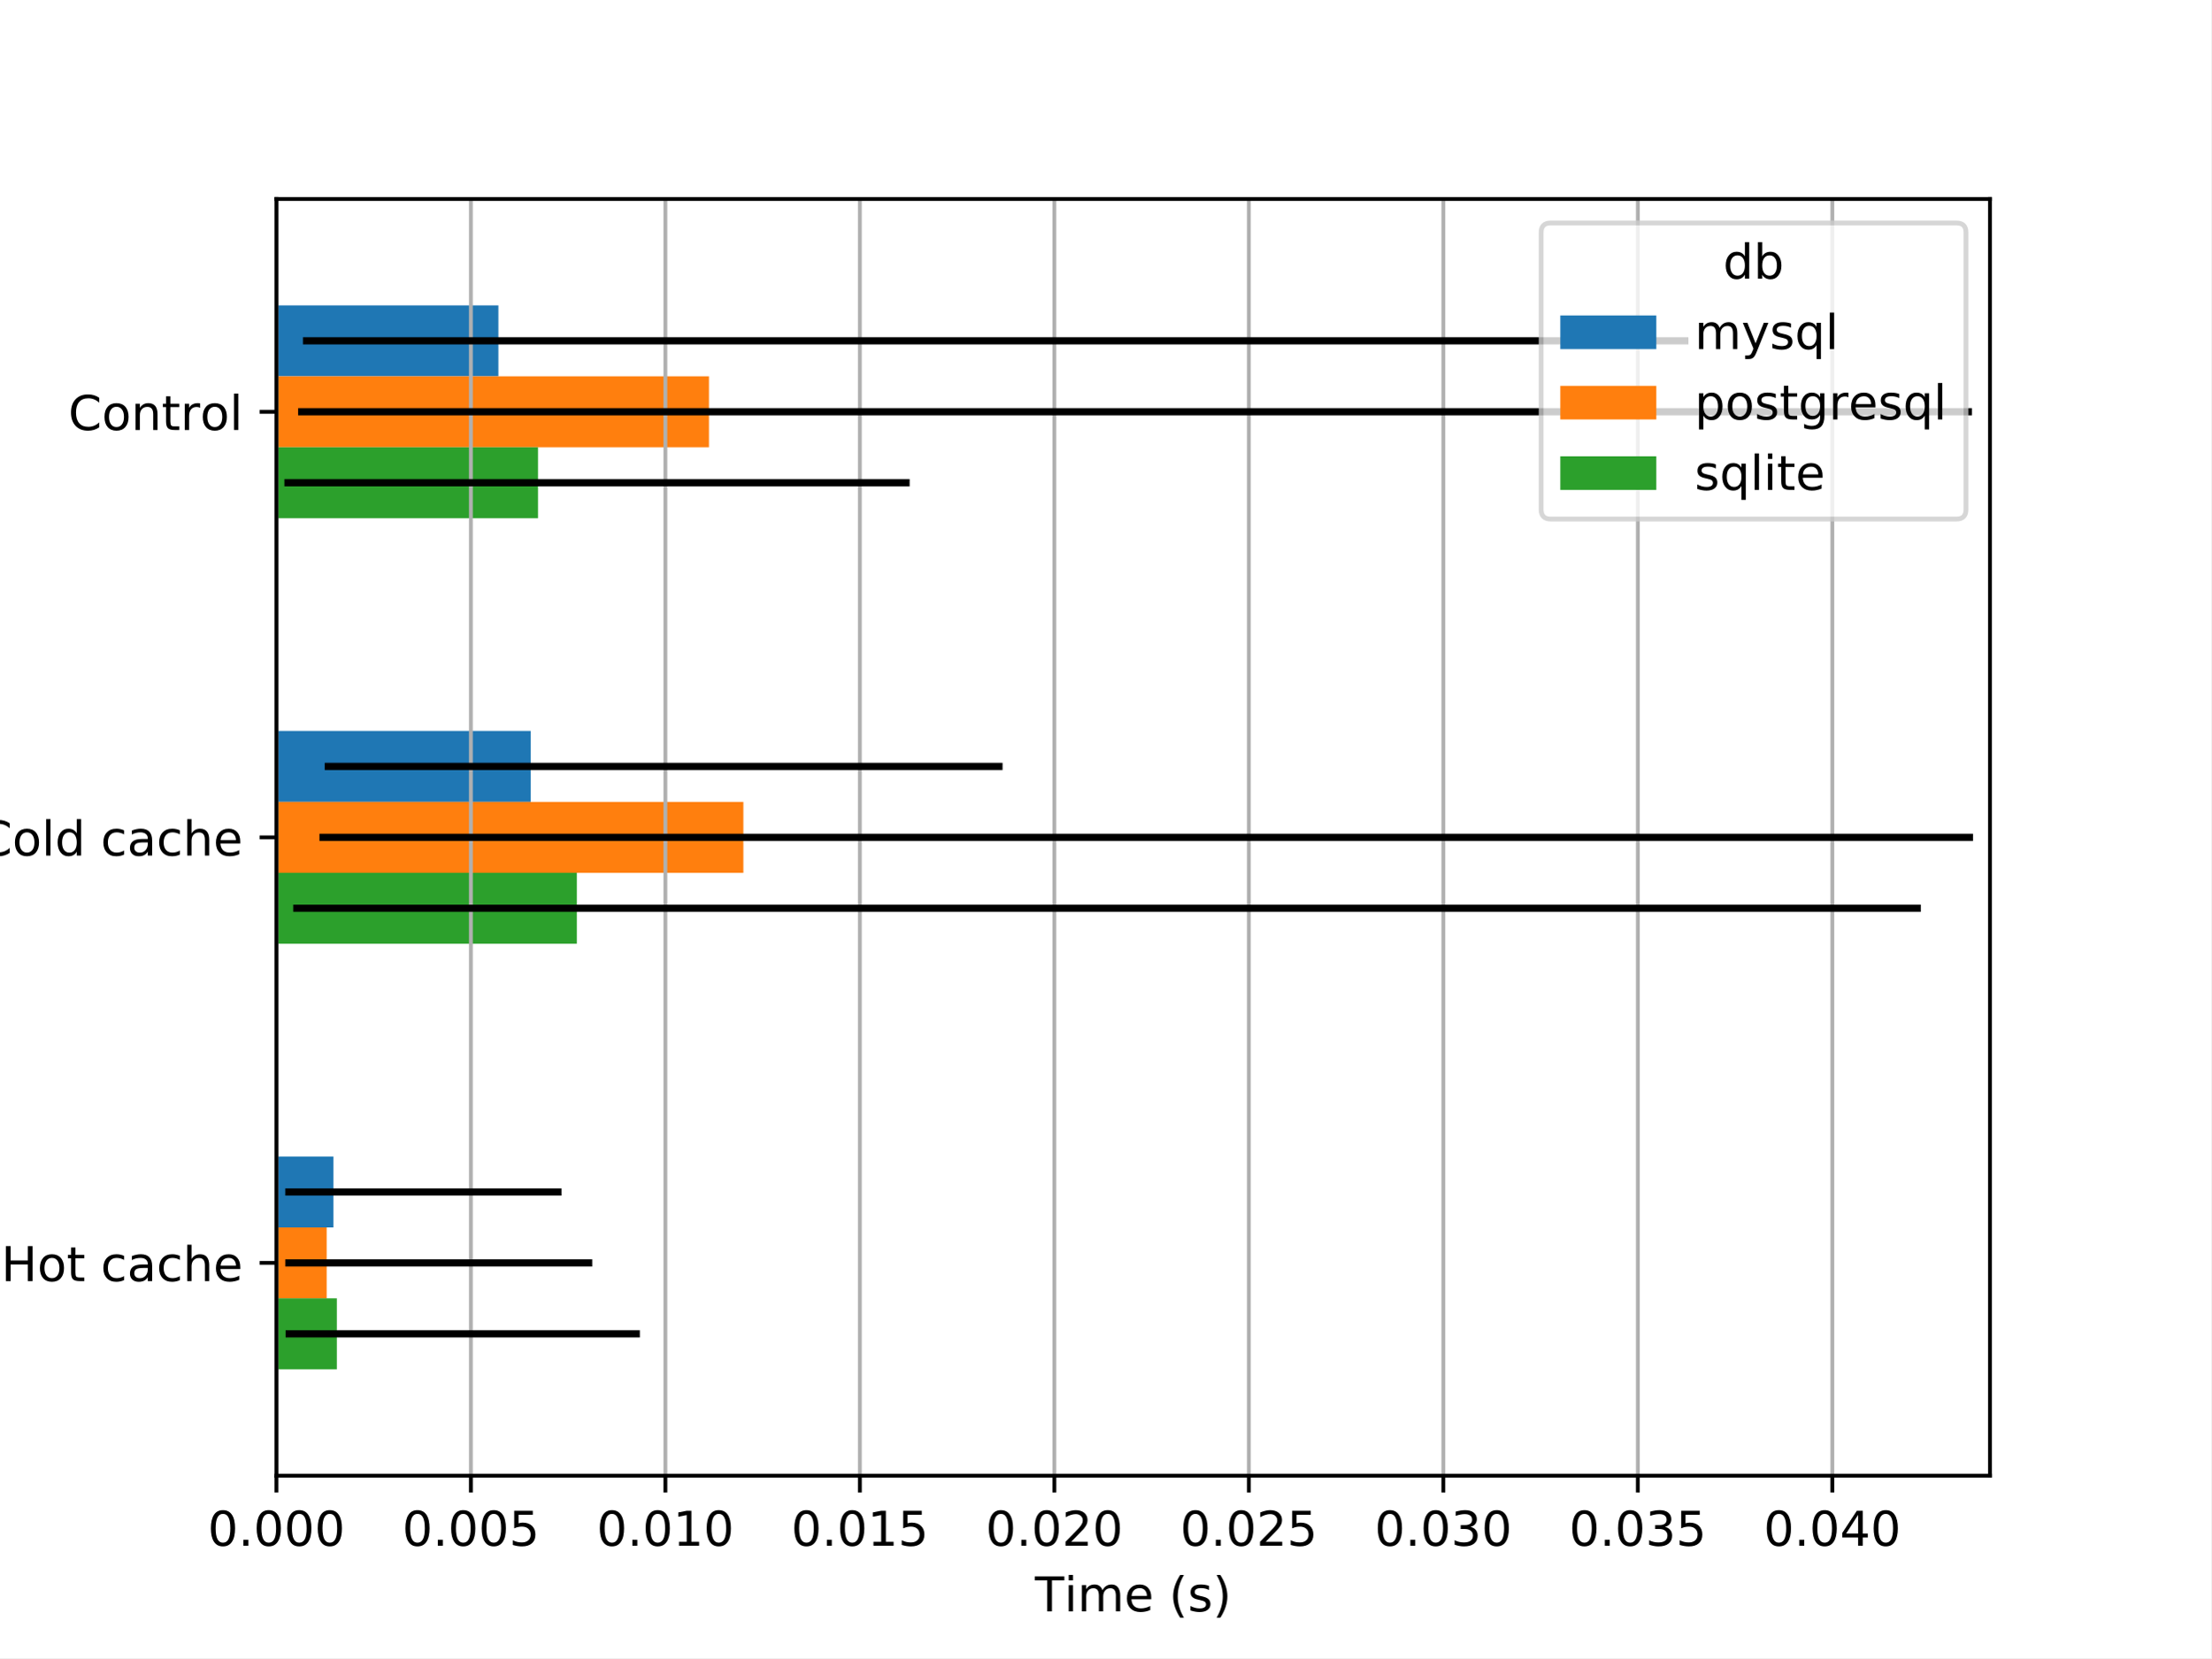
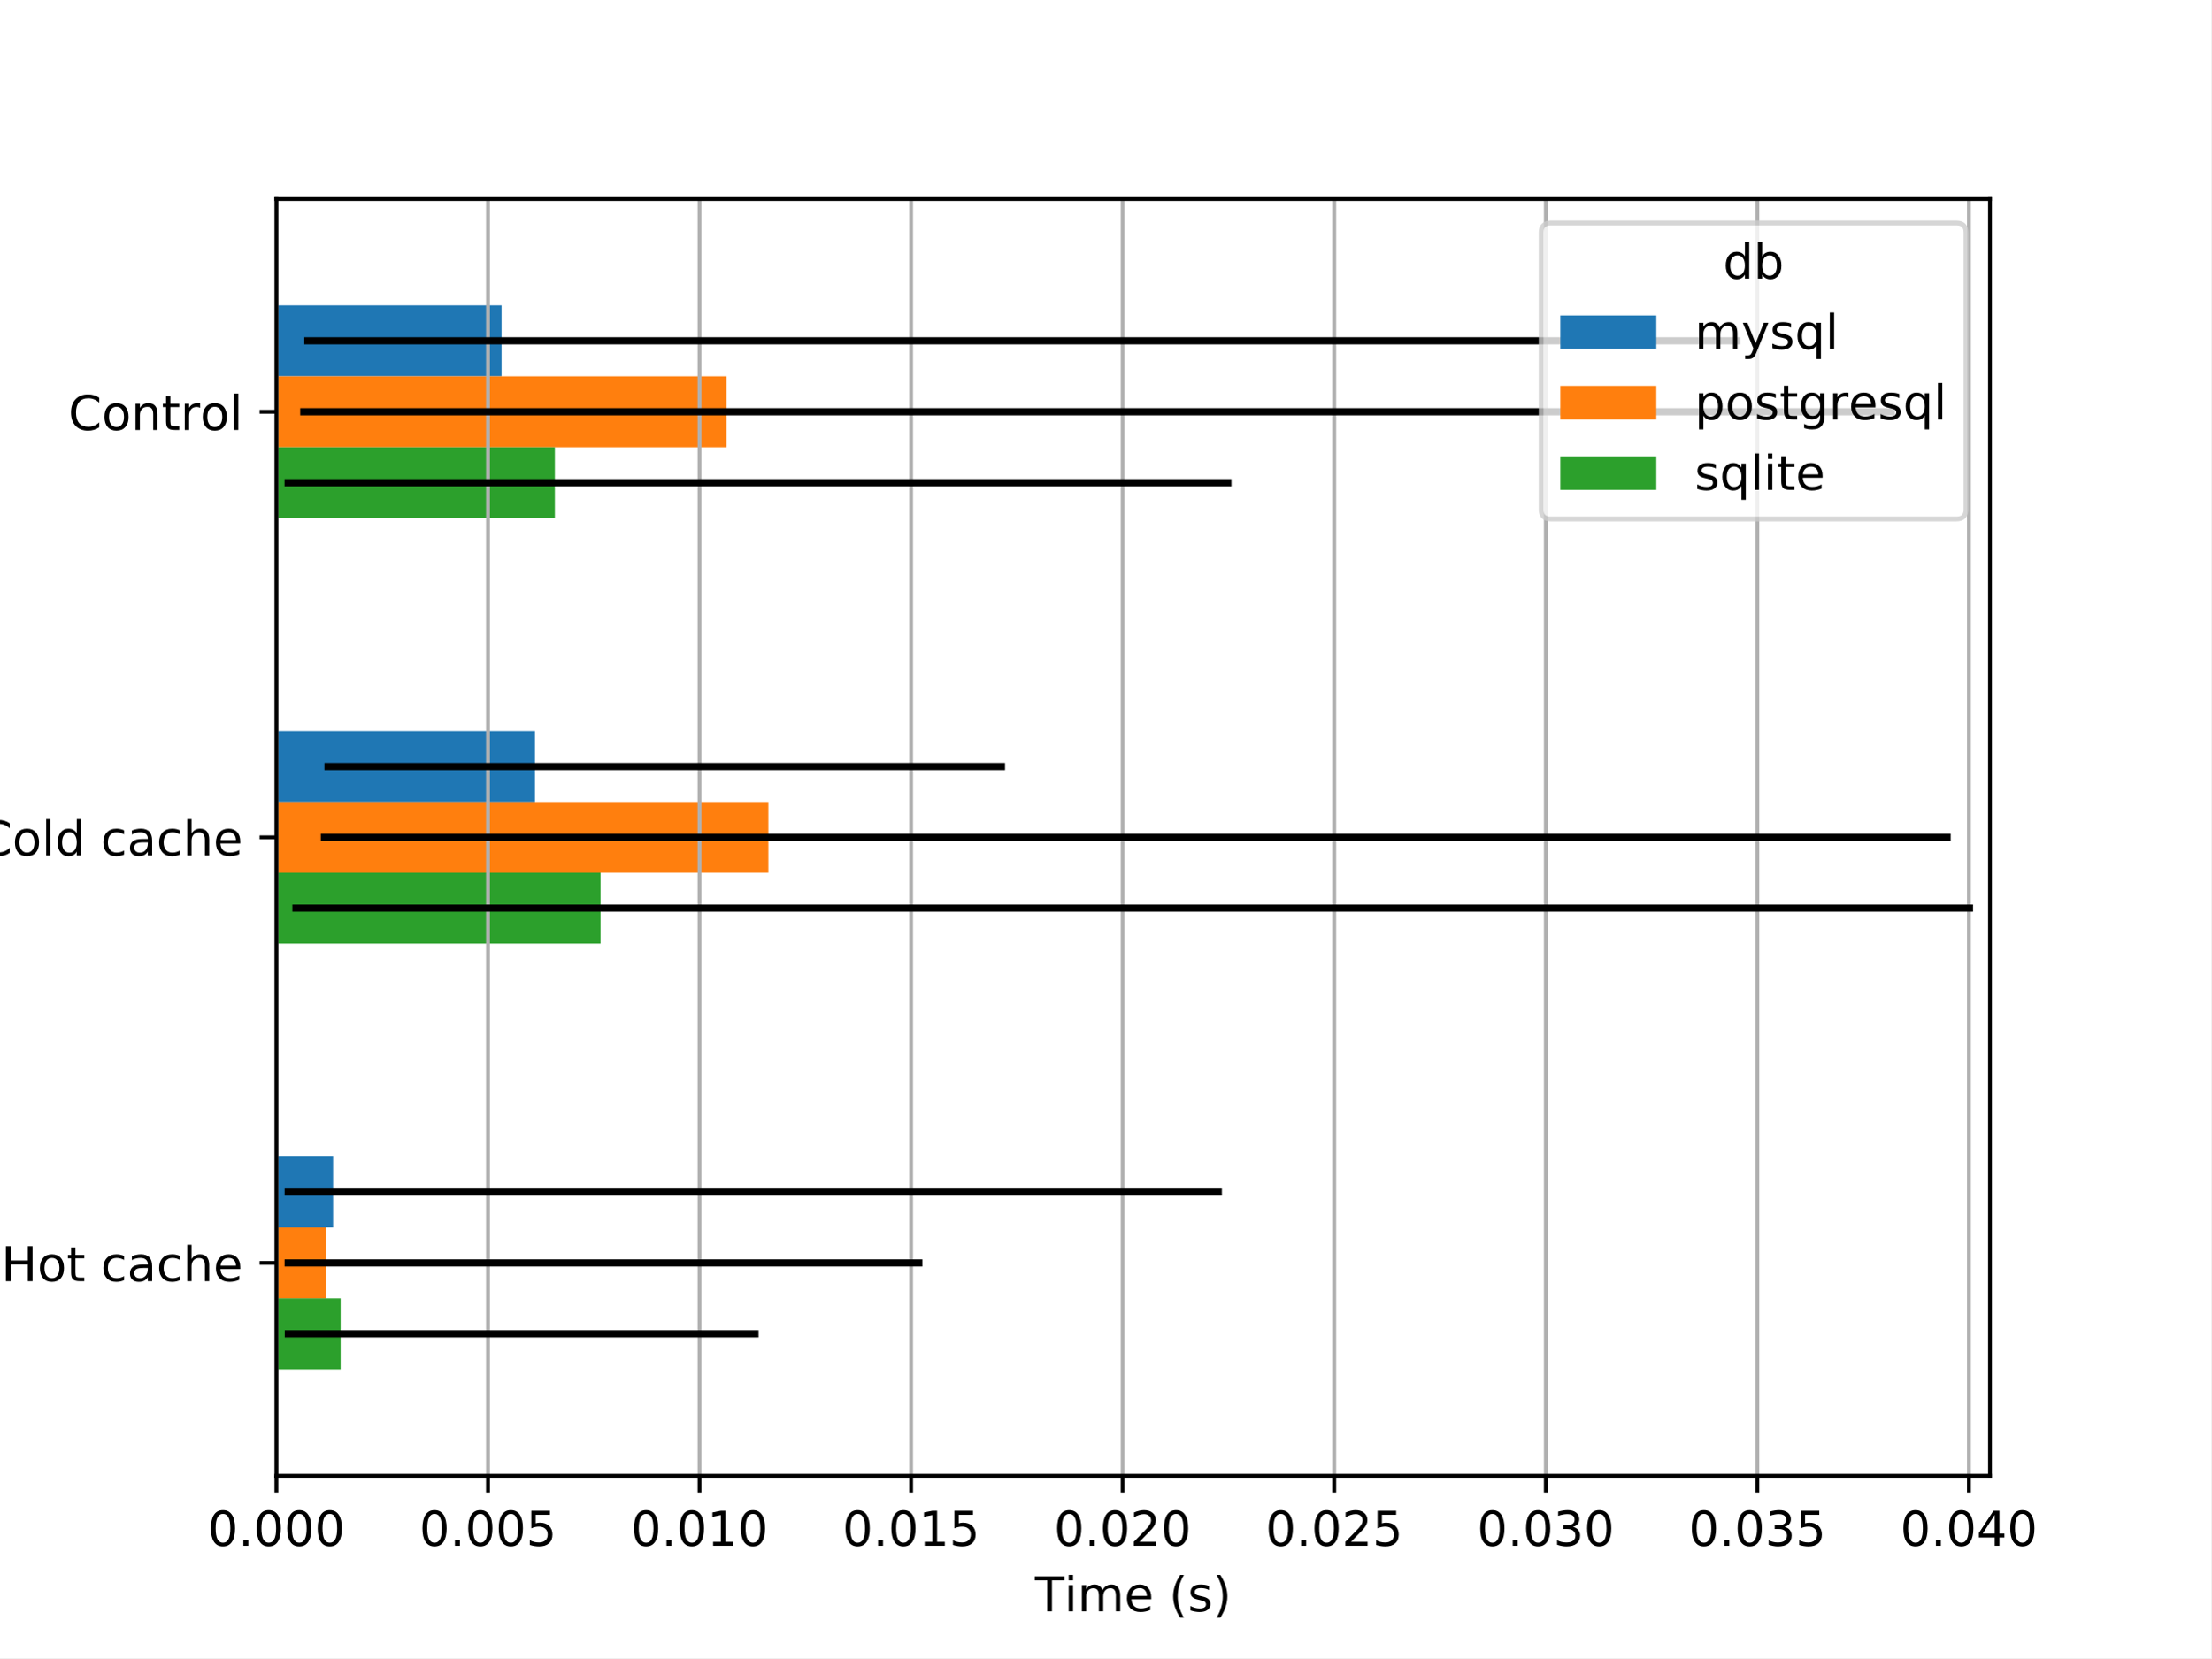
<svg xmlns="http://www.w3.org/2000/svg" xmlns:xlink="http://www.w3.org/1999/xlink" height="345.6pt" version="1.1" viewBox="0 0 460.8 345.6" width="460.8pt">
  <defs>
    <style type="text/css">
*{stroke-linecap:butt;stroke-linejoin:round;}
  </style>
  </defs>
  <g id="figure_1">
    <g id="patch_1">
      <path d="M 0 345.6  L 460.8 345.6  L 460.8 0  L 0 0  z " style="fill:#ffffff;" />
    </g>
    <g id="axes_1">
      <g id="patch_2">
        <path d="M 57.6 307.584  L 414.72 307.584  L 414.72 41.472  L 57.6 41.472  z " style="fill:#ffffff;" />
      </g>
      <g id="patch_3">
-         <path clip-path="url(#p2be411610b)" d="M 57.6 63.648  L 103.868 63.648  L 103.868 78.432  L 57.6 78.432  z " style="fill:#1f77b4;" />
+         <path clip-path="url(#p8dab60ffc7)" d="M 57.6 63.648  L 104.53 63.648  L 104.53 78.432  L 57.6 78.432  z " style="fill:#1f77b4;" />
      </g>
      <g id="patch_4">
-         <path clip-path="url(#p2be411610b)" d="M 57.6 152.352  L 110.593 152.352  L 110.593 167.136  L 57.6 167.136  z " style="fill:#1f77b4;" />
+         <path clip-path="url(#p8dab60ffc7)" d="M 57.6 152.352  L 111.476 152.352  L 111.476 167.136  L 57.6 167.136  z " style="fill:#1f77b4;" />
      </g>
      <g id="patch_5">
-         <path clip-path="url(#p2be411610b)" d="M 57.6 241.056  L 69.474 241.056  L 69.474 255.84  L 57.6 255.84  z " style="fill:#1f77b4;" />
+         <path clip-path="url(#p8dab60ffc7)" d="M 57.6 241.056  L 69.421 241.056  L 69.421 255.84  L 57.6 255.84  z " style="fill:#1f77b4;" />
      </g>
      <g id="patch_6">
-         <path clip-path="url(#p2be411610b)" d="M 57.6 78.432  L 147.75 78.432  L 147.75 93.216  L 57.6 93.216  z " style="fill:#ff7f0e;" />
+         <path clip-path="url(#p8dab60ffc7)" d="M 57.6 78.432  L 151.392 78.432  L 151.392 93.216  L 57.6 93.216  z " style="fill:#ff7f0e;" />
      </g>
      <g id="patch_7">
-         <path clip-path="url(#p2be411610b)" d="M 57.6 167.136  L 154.92 167.136  L 154.92 181.92  L 57.6 181.92  z " style="fill:#ff7f0e;" />
+         <path clip-path="url(#p8dab60ffc7)" d="M 57.6 167.136  L 160.126 167.136  L 160.126 181.92  L 57.6 181.92  z " style="fill:#ff7f0e;" />
      </g>
      <g id="patch_8">
-         <path clip-path="url(#p2be411610b)" d="M 57.6 255.84  L 68.08 255.84  L 68.08 270.624  L 57.6 270.624  z " style="fill:#ff7f0e;" />
+         <path clip-path="url(#p8dab60ffc7)" d="M 57.6 255.84  L 67.997 255.84  L 67.997 270.624  L 57.6 270.624  z " style="fill:#ff7f0e;" />
      </g>
      <g id="patch_9">
-         <path clip-path="url(#p2be411610b)" d="M 57.6 93.216  L 112.125 93.216  L 112.125 108  L 57.6 108  z " style="fill:#2ca02c;" />
+         <path clip-path="url(#p8dab60ffc7)" d="M 57.6 93.216  L 115.635 93.216  L 115.635 108  L 57.6 108  z " style="fill:#2ca02c;" />
      </g>
      <g id="patch_10">
-         <path clip-path="url(#p2be411610b)" d="M 57.6 181.92  L 120.217 181.92  L 120.217 196.704  L 57.6 196.704  z " style="fill:#2ca02c;" />
+         <path clip-path="url(#p8dab60ffc7)" d="M 57.6 181.92  L 125.148 181.92  L 125.148 196.704  L 57.6 196.704  z " style="fill:#2ca02c;" />
      </g>
      <g id="patch_11">
-         <path clip-path="url(#p2be411610b)" d="M 57.6 270.624  L 70.195 270.624  L 70.195 285.408  L 57.6 285.408  z " style="fill:#2ca02c;" />
+         <path clip-path="url(#p8dab60ffc7)" d="M 57.6 270.624  L 70.989 270.624  L 70.989 285.408  L 57.6 285.408  z " style="fill:#2ca02c;" />
      </g>
      <g id="matplotlib.axis_1">
        <g id="xtick_1">
          <g id="line2d_1">
-             <path clip-path="url(#p2be411610b)" d="M 57.6 307.584  L 57.6 41.472  " style="fill:none;stroke:#b0b0b0;stroke-linecap:square;stroke-width:0.8;" />
+             <path clip-path="url(#p8dab60ffc7)" d="M 57.6 307.584  L 57.6 41.472  " style="fill:none;stroke:#b0b0b0;stroke-linecap:square;stroke-width:0.8;" />
          </g>
          <g id="line2d_2">
            <defs>
-               <path d="M 0 0  L 0 3.5  " id="m59599e50f7" style="stroke:#000000;stroke-width:0.8;" />
-             </defs>
-             <g>
-               <use style="stroke:#000000;stroke-width:0.8;" x="57.6" xlink:href="#m59599e50f7" y="307.584" />
+               <path d="M 0 0  L 0 3.5  " id="m69da49e5b3" style="stroke:#000000;stroke-width:0.8;" />
+             </defs>
+             <g>
+               <use style="stroke:#000000;stroke-width:0.8;" x="57.6" xlink:href="#m69da49e5b3" y="307.584" />
            </g>
          </g>
          <g id="text_1">
            <defs>
              <path d="M 31.781 66.406  Q 24.172 66.406 20.328 58.906  Q 16.5 51.422 16.5 36.375  Q 16.5 21.391 20.328 13.891  Q 24.172 6.391 31.781 6.391  Q 39.453 6.391 43.281 13.891  Q 47.125 21.391 47.125 36.375  Q 47.125 51.422 43.281 58.906  Q 39.453 66.406 31.781 66.406  z M 31.781 74.219  Q 44.047 74.219 50.516 64.516  Q 56.984 54.828 56.984 36.375  Q 56.984 17.969 50.516 8.266  Q 44.047 -1.422 31.781 -1.422  Q 19.531 -1.422 13.062 8.266  Q 6.594 17.969 6.594 36.375  Q 6.594 54.828 13.062 64.516  Q 19.531 74.219 31.781 74.219  z " id="DejaVuSans-30" />
              <path d="M 10.688 12.406  L 21 12.406  L 21 0  L 10.688 0  z " id="DejaVuSans-2e" />
            </defs>
            <g transform="translate(43.28594 322.1824)scale(0.1 -0.1)">
              <use xlink:href="#DejaVuSans-30" />
              <use x="63.623" xlink:href="#DejaVuSans-2e" />
              <use x="95.41" xlink:href="#DejaVuSans-30" />
              <use x="159.033" xlink:href="#DejaVuSans-30" />
              <use x="222.656" xlink:href="#DejaVuSans-30" />
            </g>
          </g>
        </g>
        <g id="xtick_2">
          <g id="line2d_3">
-             <path clip-path="url(#p2be411610b)" d="M 98.133 307.584  L 98.133 41.472  " style="fill:none;stroke:#b0b0b0;stroke-linecap:square;stroke-width:0.8;" />
+             <path clip-path="url(#p8dab60ffc7)" d="M 101.692 307.584  L 101.692 41.472  " style="fill:none;stroke:#b0b0b0;stroke-linecap:square;stroke-width:0.8;" />
          </g>
          <g id="line2d_4">
            <g>
-               <use style="stroke:#000000;stroke-width:0.8;" x="98.133" xlink:href="#m59599e50f7" y="307.584" />
+               <use style="stroke:#000000;stroke-width:0.8;" x="101.692" xlink:href="#m69da49e5b3" y="307.584" />
            </g>
          </g>
          <g id="text_2">
            <defs>
              <path d="M 10.797 72.906  L 49.516 72.906  L 49.516 64.594  L 19.828 64.594  L 19.828 46.734  Q 21.969 47.469 24.109 47.828  Q 26.266 48.188 28.422 48.188  Q 40.625 48.188 47.75 41.5  Q 54.891 34.812 54.891 23.391  Q 54.891 11.625 47.562 5.094  Q 40.234 -1.422 26.906 -1.422  Q 22.312 -1.422 17.547 -0.641  Q 12.797 0.141 7.719 1.703  L 7.719 11.625  Q 12.109 9.234 16.797 8.062  Q 21.484 6.891 26.703 6.891  Q 35.156 6.891 40.078 11.328  Q 45.016 15.766 45.016 23.391  Q 45.016 31 40.078 35.438  Q 35.156 39.891 26.703 39.891  Q 22.75 39.891 18.812 39.016  Q 14.891 38.141 10.797 36.281  z " id="DejaVuSans-35" />
            </defs>
-             <g transform="translate(83.81899 322.1824)scale(0.1 -0.1)">
+             <g transform="translate(87.37756 322.1824)scale(0.1 -0.1)">
              <use xlink:href="#DejaVuSans-30" />
              <use x="63.623" xlink:href="#DejaVuSans-2e" />
              <use x="95.41" xlink:href="#DejaVuSans-30" />
              <use x="159.033" xlink:href="#DejaVuSans-30" />
              <use x="222.656" xlink:href="#DejaVuSans-35" />
            </g>
          </g>
        </g>
        <g id="xtick_3">
          <g id="line2d_5">
-             <path clip-path="url(#p2be411610b)" d="M 138.666 307.584  L 138.666 41.472  " style="fill:none;stroke:#b0b0b0;stroke-linecap:square;stroke-width:0.8;" />
+             <path clip-path="url(#p8dab60ffc7)" d="M 145.783 307.584  L 145.783 41.472  " style="fill:none;stroke:#b0b0b0;stroke-linecap:square;stroke-width:0.8;" />
          </g>
          <g id="line2d_6">
            <g>
-               <use style="stroke:#000000;stroke-width:0.8;" x="138.666" xlink:href="#m59599e50f7" y="307.584" />
+               <use style="stroke:#000000;stroke-width:0.8;" x="145.783" xlink:href="#m69da49e5b3" y="307.584" />
            </g>
          </g>
          <g id="text_3">
            <defs>
              <path d="M 12.406 8.297  L 28.516 8.297  L 28.516 63.922  L 10.984 60.406  L 10.984 69.391  L 28.422 72.906  L 38.281 72.906  L 38.281 8.297  L 54.391 8.297  L 54.391 0  L 12.406 0  z " id="DejaVuSans-31" />
            </defs>
-             <g transform="translate(124.352 322.1824)scale(0.1 -0.1)">
+             <g transform="translate(131.4692 322.1824)scale(0.1 -0.1)">
              <use xlink:href="#DejaVuSans-30" />
              <use x="63.623" xlink:href="#DejaVuSans-2e" />
              <use x="95.41" xlink:href="#DejaVuSans-30" />
              <use x="159.033" xlink:href="#DejaVuSans-31" />
              <use x="222.656" xlink:href="#DejaVuSans-30" />
            </g>
          </g>
        </g>
        <g id="xtick_4">
          <g id="line2d_7">
-             <path clip-path="url(#p2be411610b)" d="M 179.199 307.584  L 179.199 41.472  " style="fill:none;stroke:#b0b0b0;stroke-linecap:square;stroke-width:0.8;" />
+             <path clip-path="url(#p8dab60ffc7)" d="M 189.875 307.584  L 189.875 41.472  " style="fill:none;stroke:#b0b0b0;stroke-linecap:square;stroke-width:0.8;" />
          </g>
          <g id="line2d_8">
            <g>
-               <use style="stroke:#000000;stroke-width:0.8;" x="179.199" xlink:href="#m59599e50f7" y="307.584" />
+               <use style="stroke:#000000;stroke-width:0.8;" x="189.875" xlink:href="#m69da49e5b3" y="307.584" />
            </g>
          </g>
          <g id="text_4">
-             <g transform="translate(164.8851 322.1824)scale(0.1 -0.1)">
+             <g transform="translate(175.5608 322.1824)scale(0.1 -0.1)">
              <use xlink:href="#DejaVuSans-30" />
              <use x="63.623" xlink:href="#DejaVuSans-2e" />
              <use x="95.41" xlink:href="#DejaVuSans-30" />
              <use x="159.033" xlink:href="#DejaVuSans-31" />
              <use x="222.656" xlink:href="#DejaVuSans-35" />
            </g>
          </g>
        </g>
        <g id="xtick_5">
          <g id="line2d_9">
-             <path clip-path="url(#p2be411610b)" d="M 219.732 307.584  L 219.732 41.472  " style="fill:none;stroke:#b0b0b0;stroke-linecap:square;stroke-width:0.8;" />
+             <path clip-path="url(#p8dab60ffc7)" d="M 233.967 307.584  L 233.967 41.472  " style="fill:none;stroke:#b0b0b0;stroke-linecap:square;stroke-width:0.8;" />
          </g>
          <g id="line2d_10">
            <g>
-               <use style="stroke:#000000;stroke-width:0.8;" x="219.732" xlink:href="#m59599e50f7" y="307.584" />
+               <use style="stroke:#000000;stroke-width:0.8;" x="233.967" xlink:href="#m69da49e5b3" y="307.584" />
            </g>
          </g>
          <g id="text_5">
            <defs>
              <path d="M 19.188 8.297  L 53.609 8.297  L 53.609 0  L 7.328 0  L 7.328 8.297  Q 12.938 14.109 22.625 23.891  Q 32.328 33.688 34.812 36.531  Q 39.547 41.844 41.422 45.531  Q 43.312 49.219 43.312 52.781  Q 43.312 58.594 39.234 62.25  Q 35.156 65.922 28.609 65.922  Q 23.969 65.922 18.812 64.312  Q 13.672 62.703 7.812 59.422  L 7.812 69.391  Q 13.766 71.781 18.938 73  Q 24.125 74.219 28.422 74.219  Q 39.75 74.219 46.484 68.547  Q 53.219 62.891 53.219 53.422  Q 53.219 48.922 51.531 44.891  Q 49.859 40.875 45.406 35.406  Q 44.188 33.984 37.641 27.219  Q 31.109 20.453 19.188 8.297  z " id="DejaVuSans-32" />
            </defs>
-             <g transform="translate(205.4181 322.1824)scale(0.1 -0.1)">
+             <g transform="translate(219.6524 322.1824)scale(0.1 -0.1)">
              <use xlink:href="#DejaVuSans-30" />
              <use x="63.623" xlink:href="#DejaVuSans-2e" />
              <use x="95.41" xlink:href="#DejaVuSans-30" />
              <use x="159.033" xlink:href="#DejaVuSans-32" />
              <use x="222.656" xlink:href="#DejaVuSans-30" />
            </g>
          </g>
        </g>
        <g id="xtick_6">
          <g id="line2d_11">
-             <path clip-path="url(#p2be411610b)" d="M 260.265 307.584  L 260.265 41.472  " style="fill:none;stroke:#b0b0b0;stroke-linecap:square;stroke-width:0.8;" />
+             <path clip-path="url(#p8dab60ffc7)" d="M 278.058 307.584  L 278.058 41.472  " style="fill:none;stroke:#b0b0b0;stroke-linecap:square;stroke-width:0.8;" />
          </g>
          <g id="line2d_12">
            <g>
-               <use style="stroke:#000000;stroke-width:0.8;" x="260.265" xlink:href="#m59599e50f7" y="307.584" />
+               <use style="stroke:#000000;stroke-width:0.8;" x="278.058" xlink:href="#m69da49e5b3" y="307.584" />
            </g>
          </g>
          <g id="text_6">
-             <g transform="translate(245.9512 322.1824)scale(0.1 -0.1)">
+             <g transform="translate(263.7441 322.1824)scale(0.1 -0.1)">
              <use xlink:href="#DejaVuSans-30" />
              <use x="63.623" xlink:href="#DejaVuSans-2e" />
              <use x="95.41" xlink:href="#DejaVuSans-30" />
              <use x="159.033" xlink:href="#DejaVuSans-32" />
              <use x="222.656" xlink:href="#DejaVuSans-35" />
            </g>
          </g>
        </g>
        <g id="xtick_7">
          <g id="line2d_13">
-             <path clip-path="url(#p2be411610b)" d="M 300.798 307.584  L 300.798 41.472  " style="fill:none;stroke:#b0b0b0;stroke-linecap:square;stroke-width:0.8;" />
+             <path clip-path="url(#p8dab60ffc7)" d="M 322.15 307.584  L 322.15 41.472  " style="fill:none;stroke:#b0b0b0;stroke-linecap:square;stroke-width:0.8;" />
          </g>
          <g id="line2d_14">
            <g>
-               <use style="stroke:#000000;stroke-width:0.8;" x="300.798" xlink:href="#m59599e50f7" y="307.584" />
+               <use style="stroke:#000000;stroke-width:0.8;" x="322.15" xlink:href="#m69da49e5b3" y="307.584" />
            </g>
          </g>
          <g id="text_7">
            <defs>
              <path d="M 40.578 39.312  Q 47.656 37.797 51.625 33  Q 55.609 28.219 55.609 21.188  Q 55.609 10.406 48.188 4.484  Q 40.766 -1.422 27.094 -1.422  Q 22.516 -1.422 17.656 -0.516  Q 12.797 0.391 7.625 2.203  L 7.625 11.719  Q 11.719 9.328 16.594 8.109  Q 21.484 6.891 26.812 6.891  Q 36.078 6.891 40.938 10.547  Q 45.797 14.203 45.797 21.188  Q 45.797 27.641 41.281 31.266  Q 36.766 34.906 28.719 34.906  L 20.219 34.906  L 20.219 43.016  L 29.109 43.016  Q 36.375 43.016 40.234 45.922  Q 44.094 48.828 44.094 54.297  Q 44.094 59.906 40.109 62.906  Q 36.141 65.922 28.719 65.922  Q 24.656 65.922 20.016 65.031  Q 15.375 64.156 9.812 62.312  L 9.812 71.094  Q 15.438 72.656 20.344 73.438  Q 25.25 74.219 29.594 74.219  Q 40.828 74.219 47.359 69.109  Q 53.906 64.016 53.906 55.328  Q 53.906 49.266 50.438 45.094  Q 46.969 40.922 40.578 39.312  z " id="DejaVuSans-33" />
            </defs>
-             <g transform="translate(286.4842 322.1824)scale(0.1 -0.1)">
+             <g transform="translate(307.8357 322.1824)scale(0.1 -0.1)">
              <use xlink:href="#DejaVuSans-30" />
              <use x="63.623" xlink:href="#DejaVuSans-2e" />
              <use x="95.41" xlink:href="#DejaVuSans-30" />
              <use x="159.033" xlink:href="#DejaVuSans-33" />
              <use x="222.656" xlink:href="#DejaVuSans-30" />
            </g>
          </g>
        </g>
        <g id="xtick_8">
          <g id="line2d_15">
-             <path clip-path="url(#p2be411610b)" d="M 341.331 307.584  L 341.331 41.472  " style="fill:none;stroke:#b0b0b0;stroke-linecap:square;stroke-width:0.8;" />
+             <path clip-path="url(#p8dab60ffc7)" d="M 366.241 307.584  L 366.241 41.472  " style="fill:none;stroke:#b0b0b0;stroke-linecap:square;stroke-width:0.8;" />
          </g>
          <g id="line2d_16">
            <g>
-               <use style="stroke:#000000;stroke-width:0.8;" x="341.331" xlink:href="#m59599e50f7" y="307.584" />
+               <use style="stroke:#000000;stroke-width:0.8;" x="366.241" xlink:href="#m69da49e5b3" y="307.584" />
            </g>
          </g>
          <g id="text_8">
-             <g transform="translate(327.0173 322.1824)scale(0.1 -0.1)">
+             <g transform="translate(351.9273 322.1824)scale(0.1 -0.1)">
              <use xlink:href="#DejaVuSans-30" />
              <use x="63.623" xlink:href="#DejaVuSans-2e" />
              <use x="95.41" xlink:href="#DejaVuSans-30" />
              <use x="159.033" xlink:href="#DejaVuSans-33" />
              <use x="222.656" xlink:href="#DejaVuSans-35" />
            </g>
          </g>
        </g>
        <g id="xtick_9">
          <g id="line2d_17">
-             <path clip-path="url(#p2be411610b)" d="M 381.864 307.584  L 381.864 41.472  " style="fill:none;stroke:#b0b0b0;stroke-linecap:square;stroke-width:0.8;" />
+             <path clip-path="url(#p8dab60ffc7)" d="M 410.333 307.584  L 410.333 41.472  " style="fill:none;stroke:#b0b0b0;stroke-linecap:square;stroke-width:0.8;" />
          </g>
          <g id="line2d_18">
            <g>
-               <use style="stroke:#000000;stroke-width:0.8;" x="381.864" xlink:href="#m59599e50f7" y="307.584" />
+               <use style="stroke:#000000;stroke-width:0.8;" x="410.333" xlink:href="#m69da49e5b3" y="307.584" />
            </g>
          </g>
          <g id="text_9">
            <defs>
              <path d="M 37.797 64.312  L 12.891 25.391  L 37.797 25.391  z M 35.203 72.906  L 47.609 72.906  L 47.609 25.391  L 58.016 25.391  L 58.016 17.188  L 47.609 17.188  L 47.609 0  L 37.797 0  L 37.797 17.188  L 4.891 17.188  L 4.891 26.703  z " id="DejaVuSans-34" />
            </defs>
-             <g transform="translate(367.5503 322.1824)scale(0.1 -0.1)">
+             <g transform="translate(396.0189 322.1824)scale(0.1 -0.1)">
              <use xlink:href="#DejaVuSans-30" />
              <use x="63.623" xlink:href="#DejaVuSans-2e" />
              <use x="95.41" xlink:href="#DejaVuSans-30" />
              <use x="159.033" xlink:href="#DejaVuSans-34" />
              <use x="222.656" xlink:href="#DejaVuSans-30" />
            </g>
          </g>
        </g>
        <g id="text_10">
          <defs>
            <path d="M -0.297 72.906  L 61.375 72.906  L 61.375 64.594  L 35.5 64.594  L 35.5 0  L 25.594 0  L 25.594 64.594  L -0.297 64.594  z " id="DejaVuSans-54" />
            <path d="M 9.422 54.688  L 18.406 54.688  L 18.406 0  L 9.422 0  z M 9.422 75.984  L 18.406 75.984  L 18.406 64.594  L 9.422 64.594  z " id="DejaVuSans-69" />
            <path d="M 52 44.188  Q 55.375 50.25 60.062 53.125  Q 64.75 56 71.094 56  Q 79.641 56 84.281 50.016  Q 88.922 44.047 88.922 33.016  L 88.922 0  L 79.891 0  L 79.891 32.719  Q 79.891 40.578 77.094 44.375  Q 74.312 48.188 68.609 48.188  Q 61.625 48.188 57.562 43.547  Q 53.516 38.922 53.516 30.906  L 53.516 0  L 44.484 0  L 44.484 32.719  Q 44.484 40.625 41.703 44.406  Q 38.922 48.188 33.109 48.188  Q 26.219 48.188 22.156 43.531  Q 18.109 38.875 18.109 30.906  L 18.109 0  L 9.078 0  L 9.078 54.688  L 18.109 54.688  L 18.109 46.188  Q 21.188 51.219 25.484 53.609  Q 29.781 56 35.688 56  Q 41.656 56 45.828 52.969  Q 50 49.953 52 44.188  z " id="DejaVuSans-6d" />
            <path d="M 56.203 29.594  L 56.203 25.203  L 14.891 25.203  Q 15.484 15.922 20.484 11.062  Q 25.484 6.203 34.422 6.203  Q 39.594 6.203 44.453 7.469  Q 49.312 8.734 54.109 11.281  L 54.109 2.781  Q 49.266 0.734 44.188 -0.344  Q 39.109 -1.422 33.891 -1.422  Q 20.797 -1.422 13.156 6.188  Q 5.516 13.812 5.516 26.812  Q 5.516 40.234 12.766 48.109  Q 20.016 56 32.328 56  Q 43.359 56 49.781 48.891  Q 56.203 41.797 56.203 29.594  z M 47.219 32.234  Q 47.125 39.594 43.094 43.984  Q 39.062 48.391 32.422 48.391  Q 24.906 48.391 20.391 44.141  Q 15.875 39.891 15.188 32.172  z " id="DejaVuSans-65" />
            <path id="DejaVuSans-20" />
            <path d="M 31 75.875  Q 24.469 64.656 21.281 53.656  Q 18.109 42.672 18.109 31.391  Q 18.109 20.125 21.312 9.062  Q 24.516 -2 31 -13.188  L 23.188 -13.188  Q 15.875 -1.703 12.234 9.375  Q 8.594 20.453 8.594 31.391  Q 8.594 42.281 12.203 53.312  Q 15.828 64.359 23.188 75.875  z " id="DejaVuSans-28" />
            <path d="M 44.281 53.078  L 44.281 44.578  Q 40.484 46.531 36.375 47.5  Q 32.281 48.484 27.875 48.484  Q 21.188 48.484 17.844 46.438  Q 14.5 44.391 14.5 40.281  Q 14.5 37.156 16.891 35.375  Q 19.281 33.594 26.516 31.984  L 29.594 31.297  Q 39.156 29.25 43.188 25.516  Q 47.219 21.781 47.219 15.094  Q 47.219 7.469 41.188 3.016  Q 35.156 -1.422 24.609 -1.422  Q 20.219 -1.422 15.453 -0.562  Q 10.688 0.297 5.422 2  L 5.422 11.281  Q 10.406 8.688 15.234 7.391  Q 20.062 6.109 24.812 6.109  Q 31.156 6.109 34.562 8.281  Q 37.984 10.453 37.984 14.406  Q 37.984 18.062 35.516 20.016  Q 33.062 21.969 24.703 23.781  L 21.578 24.516  Q 13.234 26.266 9.516 29.906  Q 5.812 33.547 5.812 39.891  Q 5.812 47.609 11.281 51.797  Q 16.75 56 26.812 56  Q 31.781 56 36.172 55.266  Q 40.578 54.547 44.281 53.078  z " id="DejaVuSans-73" />
            <path d="M 8.016 75.875  L 15.828 75.875  Q 23.141 64.359 26.781 53.312  Q 30.422 42.281 30.422 31.391  Q 30.422 20.453 26.781 9.375  Q 23.141 -1.703 15.828 -13.188  L 8.016 -13.188  Q 14.5 -2 17.703 9.062  Q 20.906 20.125 20.906 31.391  Q 20.906 42.672 17.703 53.656  Q 14.5 64.656 8.016 75.875  z " id="DejaVuSans-29" />
          </defs>
          <g transform="translate(215.6772 335.8606)scale(0.1 -0.1)">
            <use xlink:href="#DejaVuSans-54" />
            <use x="61.037" xlink:href="#DejaVuSans-69" />
            <use x="88.82" xlink:href="#DejaVuSans-6d" />
            <use x="186.232" xlink:href="#DejaVuSans-65" />
            <use x="247.756" xlink:href="#DejaVuSans-20" />
            <use x="279.543" xlink:href="#DejaVuSans-28" />
            <use x="318.557" xlink:href="#DejaVuSans-73" />
            <use x="370.656" xlink:href="#DejaVuSans-29" />
          </g>
        </g>
      </g>
      <g id="matplotlib.axis_2">
        <g id="ytick_1">
          <g id="line2d_19">
            <defs>
-               <path d="M 0 0  L -3.5 0  " id="m3fe6e46aed" style="stroke:#000000;stroke-width:0.8;" />
-             </defs>
-             <g>
-               <use style="stroke:#000000;stroke-width:0.8;" x="57.6" xlink:href="#m3fe6e46aed" y="85.824" />
+               <path d="M 0 0  L -3.5 0  " id="m099c4c045b" style="stroke:#000000;stroke-width:0.8;" />
+             </defs>
+             <g>
+               <use style="stroke:#000000;stroke-width:0.8;" x="57.6" xlink:href="#m099c4c045b" y="85.824" />
            </g>
          </g>
          <g id="text_11">
            <defs>
              <path d="M 64.406 67.281  L 64.406 56.891  Q 59.422 61.531 53.781 63.812  Q 48.141 66.109 41.797 66.109  Q 29.297 66.109 22.656 58.469  Q 16.016 50.828 16.016 36.375  Q 16.016 21.969 22.656 14.328  Q 29.297 6.688 41.797 6.688  Q 48.141 6.688 53.781 8.984  Q 59.422 11.281 64.406 15.922  L 64.406 5.609  Q 59.234 2.094 53.438 0.328  Q 47.656 -1.422 41.219 -1.422  Q 24.656 -1.422 15.125 8.703  Q 5.609 18.844 5.609 36.375  Q 5.609 53.953 15.125 64.078  Q 24.656 74.219 41.219 74.219  Q 47.75 74.219 53.531 72.484  Q 59.328 70.75 64.406 67.281  z " id="DejaVuSans-43" />
              <path d="M 30.609 48.391  Q 23.391 48.391 19.188 42.75  Q 14.984 37.109 14.984 27.297  Q 14.984 17.484 19.156 11.844  Q 23.344 6.203 30.609 6.203  Q 37.797 6.203 41.984 11.859  Q 46.188 17.531 46.188 27.297  Q 46.188 37.016 41.984 42.703  Q 37.797 48.391 30.609 48.391  z M 30.609 56  Q 42.328 56 49.016 48.375  Q 55.719 40.766 55.719 27.297  Q 55.719 13.875 49.016 6.219  Q 42.328 -1.422 30.609 -1.422  Q 18.844 -1.422 12.172 6.219  Q 5.516 13.875 5.516 27.297  Q 5.516 40.766 12.172 48.375  Q 18.844 56 30.609 56  z " id="DejaVuSans-6f" />
              <path d="M 54.891 33.016  L 54.891 0  L 45.906 0  L 45.906 32.719  Q 45.906 40.484 42.875 44.328  Q 39.844 48.188 33.797 48.188  Q 26.516 48.188 22.312 43.547  Q 18.109 38.922 18.109 30.906  L 18.109 0  L 9.078 0  L 9.078 54.688  L 18.109 54.688  L 18.109 46.188  Q 21.344 51.125 25.703 53.562  Q 30.078 56 35.797 56  Q 45.219 56 50.047 50.172  Q 54.891 44.344 54.891 33.016  z " id="DejaVuSans-6e" />
              <path d="M 18.312 70.219  L 18.312 54.688  L 36.812 54.688  L 36.812 47.703  L 18.312 47.703  L 18.312 18.016  Q 18.312 11.328 20.141 9.422  Q 21.969 7.516 27.594 7.516  L 36.812 7.516  L 36.812 0  L 27.594 0  Q 17.188 0 13.234 3.875  Q 9.281 7.766 9.281 18.016  L 9.281 47.703  L 2.688 47.703  L 2.688 54.688  L 9.281 54.688  L 9.281 70.219  z " id="DejaVuSans-74" />
              <path d="M 41.109 46.297  Q 39.594 47.172 37.812 47.578  Q 36.031 48 33.891 48  Q 26.266 48 22.188 43.047  Q 18.109 38.094 18.109 28.812  L 18.109 0  L 9.078 0  L 9.078 54.688  L 18.109 54.688  L 18.109 46.188  Q 20.953 51.172 25.484 53.578  Q 30.031 56 36.531 56  Q 37.453 56 38.578 55.875  Q 39.703 55.766 41.062 55.516  z " id="DejaVuSans-72" />
              <path d="M 9.422 75.984  L 18.406 75.984  L 18.406 0  L 9.422 0  z " id="DejaVuSans-6c" />
            </defs>
            <g transform="translate(14.23594 89.62322)scale(0.1 -0.1)">
              <use xlink:href="#DejaVuSans-43" />
              <use x="69.824" xlink:href="#DejaVuSans-6f" />
              <use x="131.006" xlink:href="#DejaVuSans-6e" />
              <use x="194.385" xlink:href="#DejaVuSans-74" />
              <use x="233.594" xlink:href="#DejaVuSans-72" />
              <use x="274.676" xlink:href="#DejaVuSans-6f" />
              <use x="335.857" xlink:href="#DejaVuSans-6c" />
            </g>
          </g>
        </g>
        <g id="ytick_2">
          <g id="line2d_20">
            <g>
-               <use style="stroke:#000000;stroke-width:0.8;" x="57.6" xlink:href="#m3fe6e46aed" y="174.528" />
+               <use style="stroke:#000000;stroke-width:0.8;" x="57.6" xlink:href="#m099c4c045b" y="174.528" />
            </g>
          </g>
          <g id="text_12">
            <defs>
              <path d="M 45.406 46.391  L 45.406 75.984  L 54.391 75.984  L 54.391 0  L 45.406 0  L 45.406 8.203  Q 42.578 3.328 38.25 0.953  Q 33.938 -1.422 27.875 -1.422  Q 17.969 -1.422 11.734 6.484  Q 5.516 14.406 5.516 27.297  Q 5.516 40.188 11.734 48.094  Q 17.969 56 27.875 56  Q 33.938 56 38.25 53.625  Q 42.578 51.266 45.406 46.391  z M 14.797 27.297  Q 14.797 17.391 18.875 11.75  Q 22.953 6.109 30.078 6.109  Q 37.203 6.109 41.297 11.75  Q 45.406 17.391 45.406 27.297  Q 45.406 37.203 41.297 42.844  Q 37.203 48.484 30.078 48.484  Q 22.953 48.484 18.875 42.844  Q 14.797 37.203 14.797 27.297  z " id="DejaVuSans-64" />
              <path d="M 48.781 52.594  L 48.781 44.188  Q 44.969 46.297 41.141 47.344  Q 37.312 48.391 33.406 48.391  Q 24.656 48.391 19.812 42.844  Q 14.984 37.312 14.984 27.297  Q 14.984 17.281 19.812 11.734  Q 24.656 6.203 33.406 6.203  Q 37.312 6.203 41.141 7.25  Q 44.969 8.297 48.781 10.406  L 48.781 2.094  Q 45.016 0.344 40.984 -0.531  Q 36.969 -1.422 32.422 -1.422  Q 20.062 -1.422 12.781 6.344  Q 5.516 14.109 5.516 27.297  Q 5.516 40.672 12.859 48.328  Q 20.219 56 33.016 56  Q 37.156 56 41.109 55.141  Q 45.062 54.297 48.781 52.594  z " id="DejaVuSans-63" />
              <path d="M 34.281 27.484  Q 23.391 27.484 19.188 25  Q 14.984 22.516 14.984 16.5  Q 14.984 11.719 18.141 8.906  Q 21.297 6.109 26.703 6.109  Q 34.188 6.109 38.703 11.406  Q 43.219 16.703 43.219 25.484  L 43.219 27.484  z M 52.203 31.203  L 52.203 0  L 43.219 0  L 43.219 8.297  Q 40.141 3.328 35.547 0.953  Q 30.953 -1.422 24.312 -1.422  Q 15.922 -1.422 10.953 3.297  Q 6 8.016 6 15.922  Q 6 25.141 12.172 29.828  Q 18.359 34.516 30.609 34.516  L 43.219 34.516  L 43.219 35.406  Q 43.219 41.609 39.141 45  Q 35.062 48.391 27.688 48.391  Q 23 48.391 18.547 47.266  Q 14.109 46.141 10.016 43.891  L 10.016 52.203  Q 14.938 54.109 19.578 55.047  Q 24.219 56 28.609 56  Q 40.484 56 46.344 49.844  Q 52.203 43.703 52.203 31.203  z " id="DejaVuSans-61" />
              <path d="M 54.891 33.016  L 54.891 0  L 45.906 0  L 45.906 32.719  Q 45.906 40.484 42.875 44.328  Q 39.844 48.188 33.797 48.188  Q 26.516 48.188 22.312 43.547  Q 18.109 38.922 18.109 30.906  L 18.109 0  L 9.078 0  L 9.078 75.984  L 18.109 75.984  L 18.109 46.188  Q 21.344 51.125 25.703 53.562  Q 30.078 56 35.797 56  Q 45.219 56 50.047 50.172  Q 54.891 44.344 54.891 33.016  z " id="DejaVuSans-68" />
            </defs>
            <g transform="translate(-4.421875 178.3272)scale(0.1 -0.1)">
              <use xlink:href="#DejaVuSans-43" />
              <use x="69.824" xlink:href="#DejaVuSans-6f" />
              <use x="131.006" xlink:href="#DejaVuSans-6c" />
              <use x="158.789" xlink:href="#DejaVuSans-64" />
              <use x="222.266" xlink:href="#DejaVuSans-20" />
              <use x="254.053" xlink:href="#DejaVuSans-63" />
              <use x="309.033" xlink:href="#DejaVuSans-61" />
              <use x="370.312" xlink:href="#DejaVuSans-63" />
              <use x="425.293" xlink:href="#DejaVuSans-68" />
              <use x="488.672" xlink:href="#DejaVuSans-65" />
            </g>
          </g>
        </g>
        <g id="ytick_3">
          <g id="line2d_21">
            <g>
-               <use style="stroke:#000000;stroke-width:0.8;" x="57.6" xlink:href="#m3fe6e46aed" y="263.232" />
+               <use style="stroke:#000000;stroke-width:0.8;" x="57.6" xlink:href="#m099c4c045b" y="263.232" />
            </g>
          </g>
          <g id="text_13">
            <defs>
              <path d="M 9.812 72.906  L 19.672 72.906  L 19.672 43.016  L 55.516 43.016  L 55.516 72.906  L 65.375 72.906  L 65.375 0  L 55.516 0  L 55.516 34.719  L 19.672 34.719  L 19.672 0  L 9.812 0  z " id="DejaVuSans-48" />
            </defs>
            <g transform="translate(0.246875 267.0312)scale(0.1 -0.1)">
              <use xlink:href="#DejaVuSans-48" />
              <use x="75.195" xlink:href="#DejaVuSans-6f" />
              <use x="136.377" xlink:href="#DejaVuSans-74" />
              <use x="175.586" xlink:href="#DejaVuSans-20" />
              <use x="207.373" xlink:href="#DejaVuSans-63" />
              <use x="262.354" xlink:href="#DejaVuSans-61" />
              <use x="323.633" xlink:href="#DejaVuSans-63" />
              <use x="378.613" xlink:href="#DejaVuSans-68" />
              <use x="441.992" xlink:href="#DejaVuSans-65" />
            </g>
          </g>
        </g>
      </g>
      <g id="LineCollection_1">
-         <path clip-path="url(#p2be411610b)" d="M 63.134 71.04  L 351.875 71.04  " style="fill:none;stroke:#000000;stroke-width:1.5;" />
-         <path clip-path="url(#p2be411610b)" d="M 67.672 159.744  L 208.934 159.744  " style="fill:none;stroke:#000000;stroke-width:1.5;" />
-         <path clip-path="url(#p2be411610b)" d="M 59.448 248.448  L 117.011 248.448  " style="fill:none;stroke:#000000;stroke-width:1.5;" />
+         <path clip-path="url(#p8dab60ffc7)" d="M 63.413 71.04  L 362.693 71.04  " style="fill:none;stroke:#000000;stroke-width:1.5;" />
+         <path clip-path="url(#p8dab60ffc7)" d="M 67.606 159.744  L 209.448 159.744  " style="fill:none;stroke:#000000;stroke-width:1.5;" />
+         <path clip-path="url(#p8dab60ffc7)" d="M 59.311 248.448  L 254.642 248.448  " style="fill:none;stroke:#000000;stroke-width:1.5;" />
      </g>
      <g id="LineCollection_2">
-         <path clip-path="url(#p2be411610b)" d="M 62.128 85.824  L 410.958 85.824  " style="fill:none;stroke:#000000;stroke-width:1.5;" />
-         <path clip-path="url(#p2be411610b)" d="M 66.576 174.528  L 411.184 174.528  " style="fill:none;stroke:#000000;stroke-width:1.5;" />
-         <path clip-path="url(#p2be411610b)" d="M 59.454 263.232  L 123.42 263.232  " style="fill:none;stroke:#000000;stroke-width:1.5;" />
+         <path clip-path="url(#p8dab60ffc7)" d="M 62.564 85.824  L 394.913 85.824  " style="fill:none;stroke:#000000;stroke-width:1.5;" />
+         <path clip-path="url(#p8dab60ffc7)" d="M 66.853 174.528  L 406.527 174.528  " style="fill:none;stroke:#000000;stroke-width:1.5;" />
+         <path clip-path="url(#p8dab60ffc7)" d="M 59.305 263.232  L 192.22 263.232  " style="fill:none;stroke:#000000;stroke-width:1.5;" />
      </g>
      <g id="LineCollection_3">
-         <path clip-path="url(#p2be411610b)" d="M 59.27 100.608  L 189.569 100.608  " style="fill:none;stroke:#000000;stroke-width:1.5;" />
-         <path clip-path="url(#p2be411610b)" d="M 61.108 189.312  L 400.303 189.312  " style="fill:none;stroke:#000000;stroke-width:1.5;" />
-         <path clip-path="url(#p2be411610b)" d="M 59.515 278.016  L 133.347 278.016  " style="fill:none;stroke:#000000;stroke-width:1.5;" />
+         <path clip-path="url(#p8dab60ffc7)" d="M 59.295 100.608  L 256.639 100.608  " style="fill:none;stroke:#000000;stroke-width:1.5;" />
+         <path clip-path="url(#p8dab60ffc7)" d="M 60.932 189.312  L 411.184 189.312  " style="fill:none;stroke:#000000;stroke-width:1.5;" />
+         <path clip-path="url(#p8dab60ffc7)" d="M 59.337 278.016  L 158.08 278.016  " style="fill:none;stroke:#000000;stroke-width:1.5;" />
      </g>
      <g id="patch_12">
        <path d="M 57.6 307.584  L 57.6 41.472  " style="fill:none;stroke:#000000;stroke-linecap:square;stroke-linejoin:miter;stroke-width:0.8;" />
      </g>
      <g id="patch_13">
        <path d="M 414.72 307.584  L 414.72 41.472  " style="fill:none;stroke:#000000;stroke-linecap:square;stroke-linejoin:miter;stroke-width:0.8;" />
      </g>
      <g id="patch_14">
        <path d="M 57.6 307.584  L 414.72 307.584  " style="fill:none;stroke:#000000;stroke-linecap:square;stroke-linejoin:miter;stroke-width:0.8;" />
      </g>
      <g id="patch_15">
        <path d="M 57.6 41.472  L 414.72 41.472  " style="fill:none;stroke:#000000;stroke-linecap:square;stroke-linejoin:miter;stroke-width:0.8;" />
      </g>
      <g id="legend_1">
        <g id="patch_16">
          <path d="M 323.178 108.184  L 407.72 108.184  Q 409.72 108.184 409.72 106.184  L 409.72 48.472  Q 409.72 46.472 407.72 46.472  L 323.178 46.472  Q 321.178 46.472 321.178 48.472  L 321.178 106.184  Q 321.178 108.184 323.178 108.184  z " style="fill:#ffffff;opacity:0.8;stroke:#cccccc;stroke-linejoin:miter;" />
        </g>
        <g id="text_14">
          <defs>
            <path d="M 48.688 27.297  Q 48.688 37.203 44.609 42.844  Q 40.531 48.484 33.406 48.484  Q 26.266 48.484 22.188 42.844  Q 18.109 37.203 18.109 27.297  Q 18.109 17.391 22.188 11.75  Q 26.266 6.109 33.406 6.109  Q 40.531 6.109 44.609 11.75  Q 48.688 17.391 48.688 27.297  z M 18.109 46.391  Q 20.953 51.266 25.266 53.625  Q 29.594 56 35.594 56  Q 45.562 56 51.781 48.094  Q 58.016 40.188 58.016 27.297  Q 58.016 14.406 51.781 6.484  Q 45.562 -1.422 35.594 -1.422  Q 29.594 -1.422 25.266 0.953  Q 20.953 3.328 18.109 8.203  L 18.109 0  L 9.078 0  L 9.078 75.984  L 18.109 75.984  z " id="DejaVuSans-62" />
          </defs>
          <g transform="translate(359.1005 58.07044)scale(0.1 -0.1)">
            <use xlink:href="#DejaVuSans-64" />
            <use x="63.477" xlink:href="#DejaVuSans-62" />
          </g>
        </g>
        <g id="patch_17">
          <path d="M 325.178 72.749  L 345.178 72.749  L 345.178 65.749  L 325.178 65.749  z " style="fill:#1f77b4;" />
        </g>
        <g id="text_15">
          <defs>
            <path d="M 32.172 -5.078  Q 28.375 -14.844 24.75 -17.812  Q 21.141 -20.797 15.094 -20.797  L 7.906 -20.797  L 7.906 -13.281  L 13.188 -13.281  Q 16.891 -13.281 18.938 -11.516  Q 21 -9.766 23.484 -3.219  L 25.094 0.875  L 2.984 54.688  L 12.5 54.688  L 29.594 11.922  L 46.688 54.688  L 56.203 54.688  z " id="DejaVuSans-79" />
            <path d="M 14.797 27.297  Q 14.797 17.391 18.875 11.75  Q 22.953 6.109 30.078 6.109  Q 37.203 6.109 41.297 11.75  Q 45.406 17.391 45.406 27.297  Q 45.406 37.203 41.297 42.844  Q 37.203 48.484 30.078 48.484  Q 22.953 48.484 18.875 42.844  Q 14.797 37.203 14.797 27.297  z M 45.406 8.203  Q 42.578 3.328 38.25 0.953  Q 33.938 -1.422 27.875 -1.422  Q 17.969 -1.422 11.734 6.484  Q 5.516 14.406 5.516 27.297  Q 5.516 40.188 11.734 48.094  Q 17.969 56 27.875 56  Q 33.938 56 38.25 53.625  Q 42.578 51.266 45.406 46.391  L 45.406 54.688  L 54.391 54.688  L 54.391 -20.797  L 45.406 -20.797  z " id="DejaVuSans-71" />
          </defs>
          <g transform="translate(353.1778 72.74856)scale(0.1 -0.1)">
            <use xlink:href="#DejaVuSans-6d" />
            <use x="97.412" xlink:href="#DejaVuSans-79" />
            <use x="156.592" xlink:href="#DejaVuSans-73" />
            <use x="208.691" xlink:href="#DejaVuSans-71" />
            <use x="272.168" xlink:href="#DejaVuSans-6c" />
          </g>
        </g>
        <g id="patch_18">
          <path d="M 325.178 87.427  L 345.178 87.427  L 345.178 80.427  L 325.178 80.427  z " style="fill:#ff7f0e;" />
        </g>
        <g id="text_16">
          <defs>
            <path d="M 18.109 8.203  L 18.109 -20.797  L 9.078 -20.797  L 9.078 54.688  L 18.109 54.688  L 18.109 46.391  Q 20.953 51.266 25.266 53.625  Q 29.594 56 35.594 56  Q 45.562 56 51.781 48.094  Q 58.016 40.188 58.016 27.297  Q 58.016 14.406 51.781 6.484  Q 45.562 -1.422 35.594 -1.422  Q 29.594 -1.422 25.266 0.953  Q 20.953 3.328 18.109 8.203  z M 48.688 27.297  Q 48.688 37.203 44.609 42.844  Q 40.531 48.484 33.406 48.484  Q 26.266 48.484 22.188 42.844  Q 18.109 37.203 18.109 27.297  Q 18.109 17.391 22.188 11.75  Q 26.266 6.109 33.406 6.109  Q 40.531 6.109 44.609 11.75  Q 48.688 17.391 48.688 27.297  z " id="DejaVuSans-70" />
            <path d="M 45.406 27.984  Q 45.406 37.75 41.375 43.109  Q 37.359 48.484 30.078 48.484  Q 22.859 48.484 18.828 43.109  Q 14.797 37.75 14.797 27.984  Q 14.797 18.266 18.828 12.891  Q 22.859 7.516 30.078 7.516  Q 37.359 7.516 41.375 12.891  Q 45.406 18.266 45.406 27.984  z M 54.391 6.781  Q 54.391 -7.172 48.188 -13.984  Q 42 -20.797 29.203 -20.797  Q 24.469 -20.797 20.266 -20.094  Q 16.062 -19.391 12.109 -17.922  L 12.109 -9.188  Q 16.062 -11.328 19.922 -12.344  Q 23.781 -13.375 27.781 -13.375  Q 36.625 -13.375 41.016 -8.766  Q 45.406 -4.156 45.406 5.172  L 45.406 9.625  Q 42.625 4.781 38.281 2.391  Q 33.938 0 27.875 0  Q 17.828 0 11.672 7.656  Q 5.516 15.328 5.516 27.984  Q 5.516 40.672 11.672 48.328  Q 17.828 56 27.875 56  Q 33.938 56 38.281 53.609  Q 42.625 51.219 45.406 46.391  L 45.406 54.688  L 54.391 54.688  z " id="DejaVuSans-67" />
          </defs>
          <g transform="translate(353.1778 87.42669)scale(0.1 -0.1)">
            <use xlink:href="#DejaVuSans-70" />
            <use x="63.477" xlink:href="#DejaVuSans-6f" />
            <use x="124.658" xlink:href="#DejaVuSans-73" />
            <use x="176.758" xlink:href="#DejaVuSans-74" />
            <use x="215.967" xlink:href="#DejaVuSans-67" />
            <use x="279.443" xlink:href="#DejaVuSans-72" />
            <use x="320.525" xlink:href="#DejaVuSans-65" />
            <use x="382.049" xlink:href="#DejaVuSans-73" />
            <use x="434.148" xlink:href="#DejaVuSans-71" />
            <use x="497.625" xlink:href="#DejaVuSans-6c" />
          </g>
        </g>
        <g id="patch_19">
          <path d="M 325.178 102.105  L 345.178 102.105  L 345.178 95.105  L 325.178 95.105  z " style="fill:#2ca02c;" />
        </g>
        <g id="text_17">
          <g transform="translate(353.1778 102.1048)scale(0.1 -0.1)">
            <use xlink:href="#DejaVuSans-73" />
            <use x="52.1" xlink:href="#DejaVuSans-71" />
            <use x="115.576" xlink:href="#DejaVuSans-6c" />
            <use x="143.359" xlink:href="#DejaVuSans-69" />
            <use x="171.143" xlink:href="#DejaVuSans-74" />
            <use x="210.352" xlink:href="#DejaVuSans-65" />
          </g>
        </g>
      </g>
    </g>
  </g>
  <defs>
-     <clipPath id="p2be411610b">
+     <clipPath id="p8dab60ffc7">
      <rect height="266.112" width="357.12" x="57.6" y="41.472" />
    </clipPath>
  </defs>
</svg>
